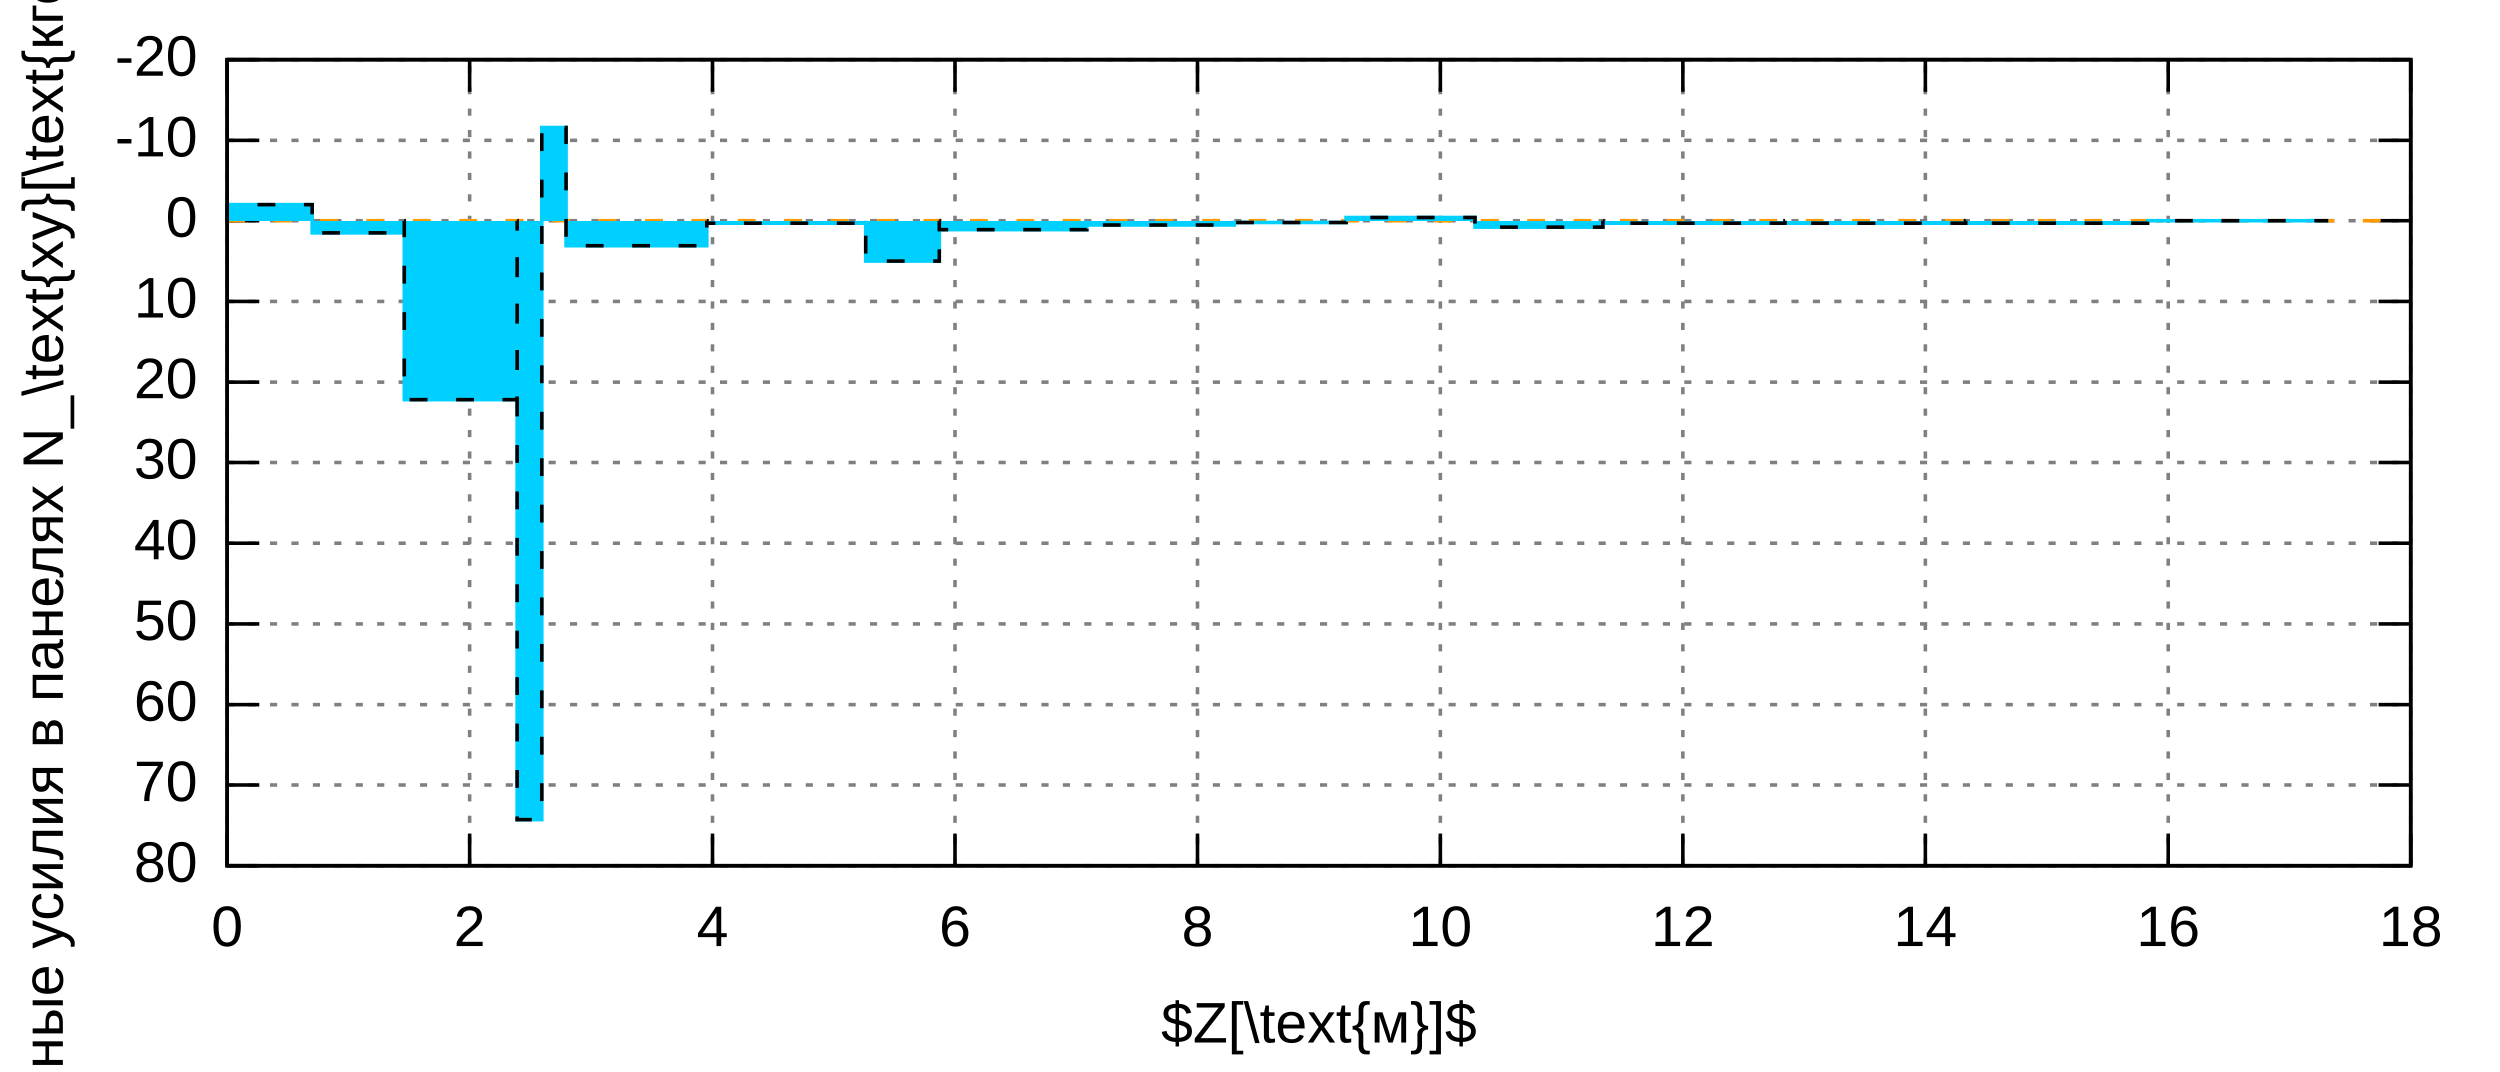
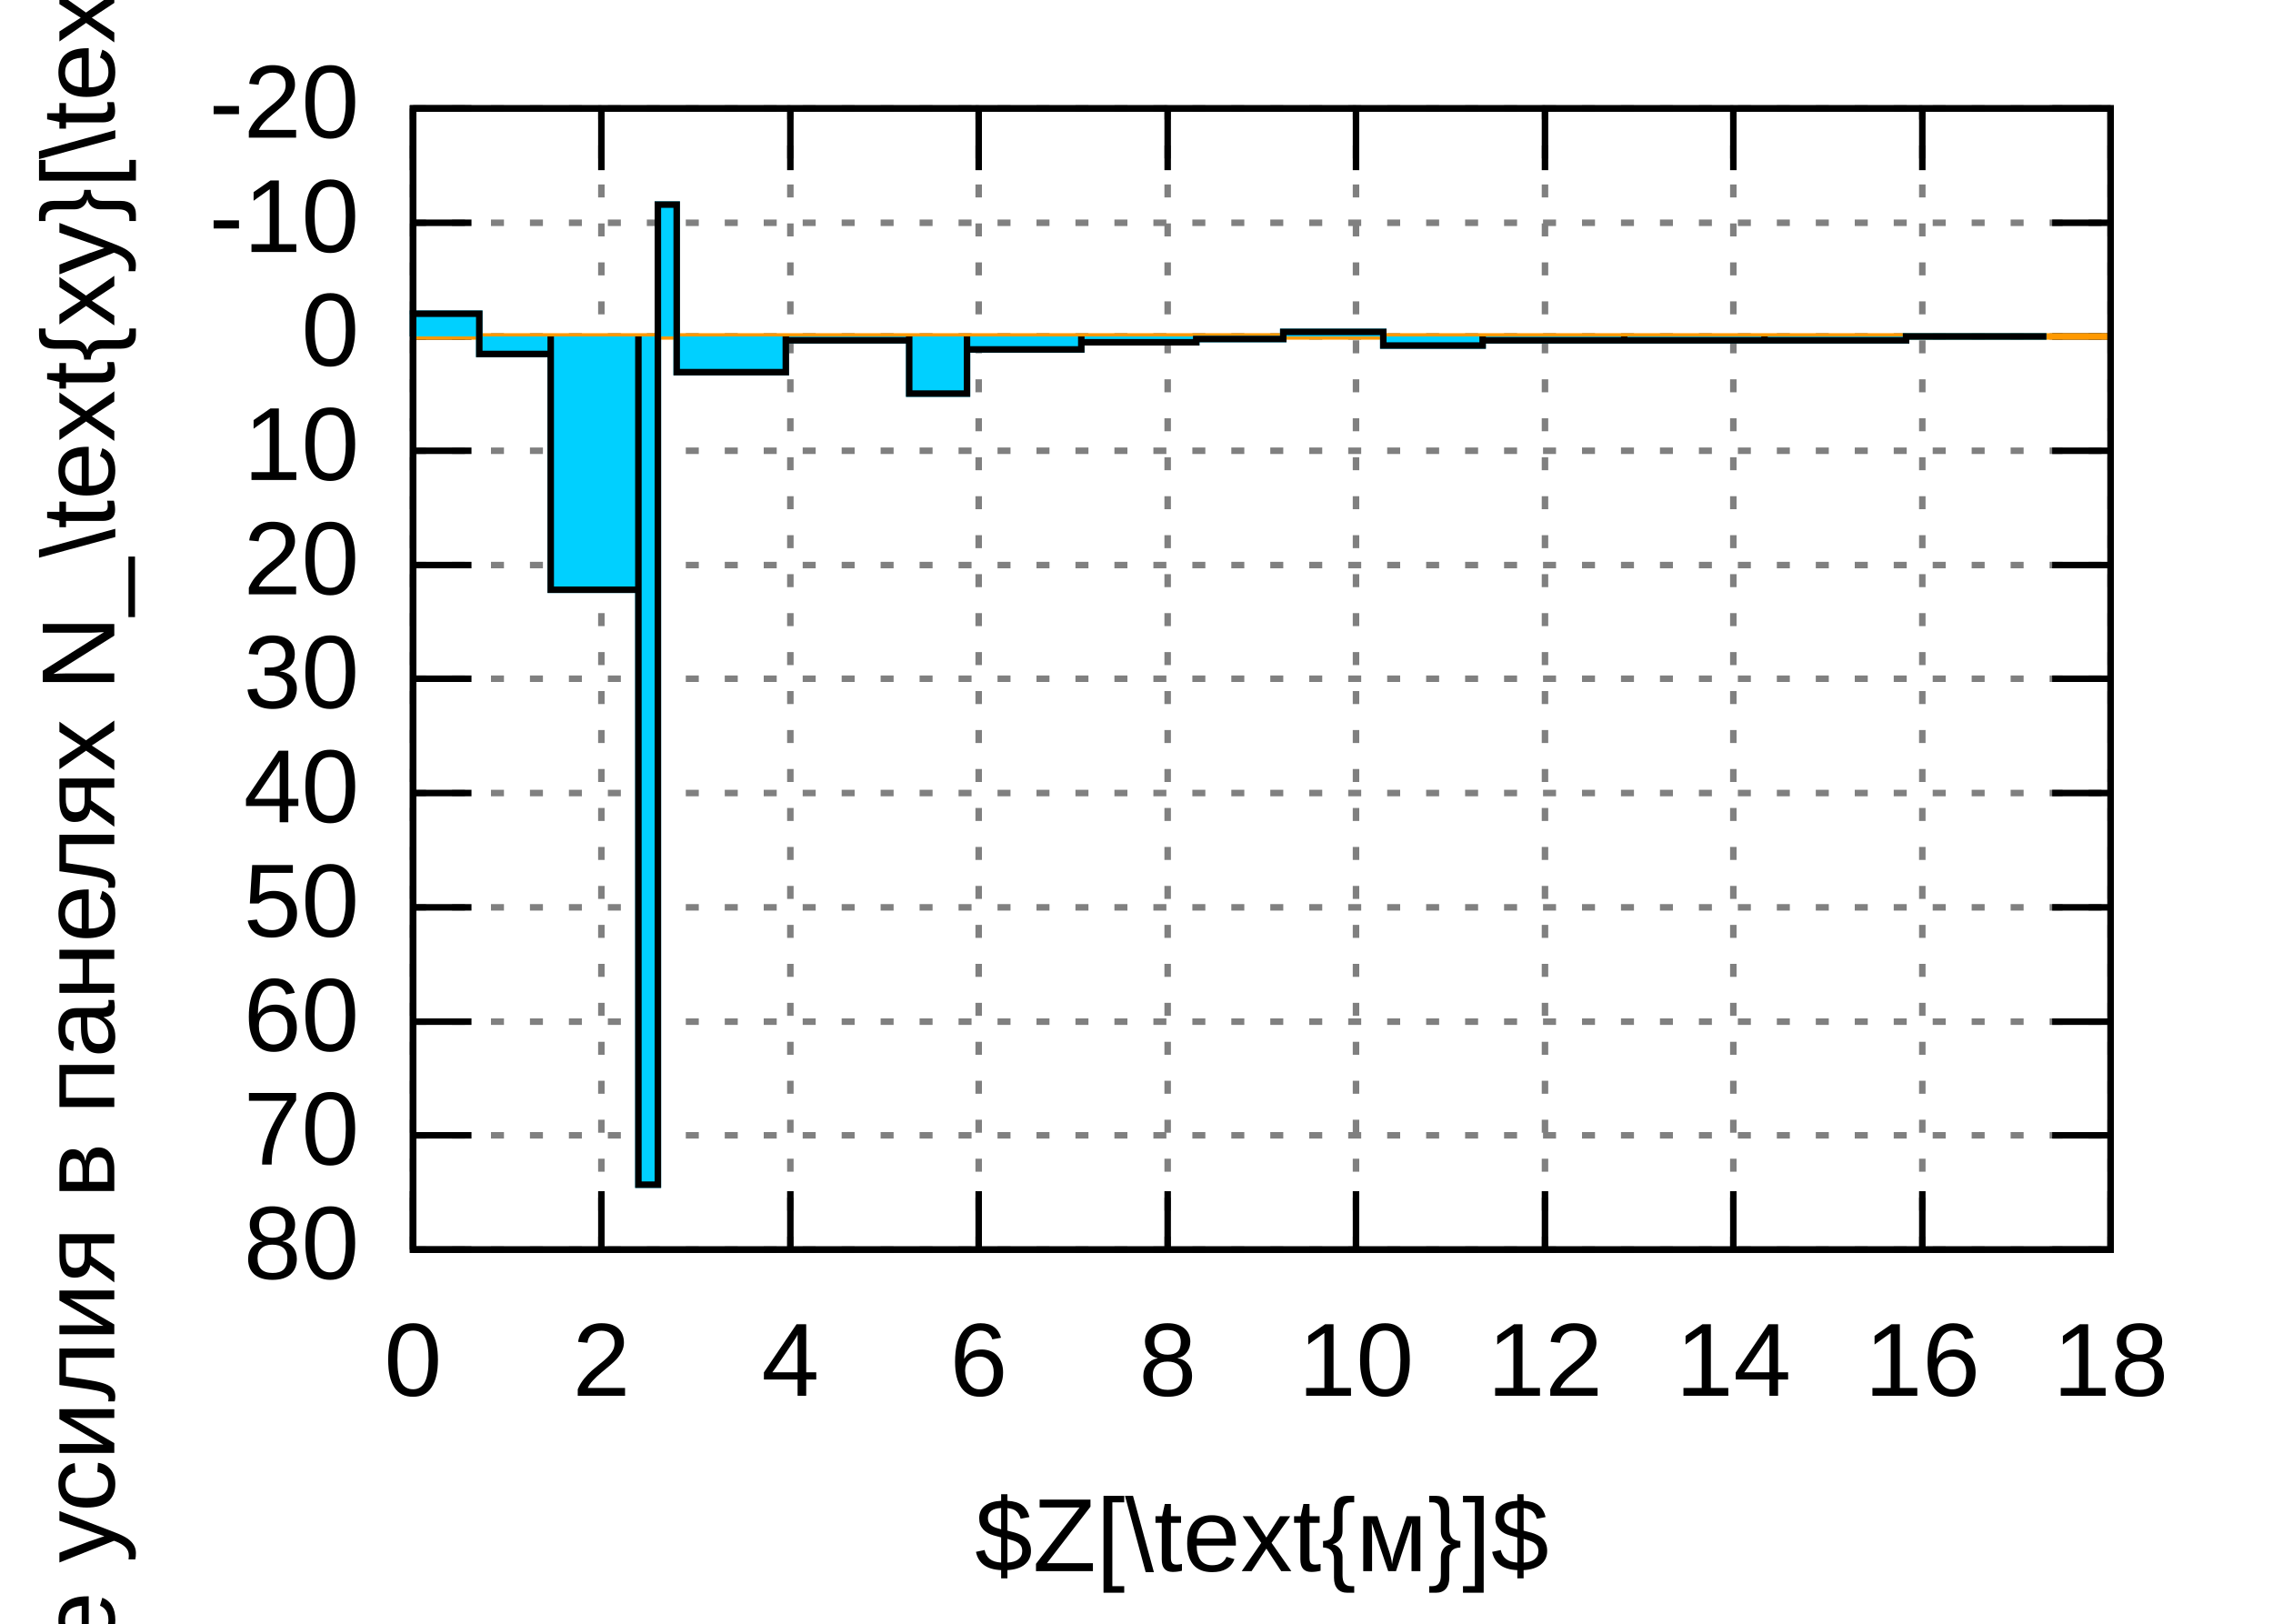
- <svg xmlns="http://www.w3.org/2000/svg" xmlns:xlink="http://www.w3.org/1999/xlink" width="700" height="300" viewBox="0 0 700 300">
+ <svg xmlns="http://www.w3.org/2000/svg" xmlns:xlink="http://www.w3.org/1999/xlink" width="350" height="250" viewBox="0 0 350 250">
  <g id="gnuplot_canvas">
-     <rect x="0" y="0" width="700" height="300" fill="none" />
+     <rect x="0" y="0" width="350" height="250" fill="none" />
    <defs>
      <circle id="gpDot" r="0.5" stroke-width="0.5" />
      <path id="gpPt0" stroke-width="0.222" stroke="currentColor" d="M-1,0 h2 M0,-1 v2" />
      <path id="gpPt1" stroke-width="0.222" stroke="currentColor" d="M-1,-1 L1,1 M1,-1 L-1,1" />
      <path id="gpPt2" stroke-width="0.222" stroke="currentColor" d="M-1,0 L1,0 M0,-1 L0,1 M-1,-1 L1,1 M-1,1 L1,-1" />
      <rect id="gpPt3" stroke-width="0.222" stroke="currentColor" x="-1" y="-1" width="2" height="2" />
      <rect id="gpPt4" stroke-width="0.222" stroke="currentColor" fill="currentColor" x="-1" y="-1" width="2" height="2" />
      <circle id="gpPt5" stroke-width="0.222" stroke="currentColor" cx="0" cy="0" r="1" />
      <use xlink:href="#gpPt5" id="gpPt6" fill="currentColor" stroke="none" />
      <path id="gpPt7" stroke-width="0.222" stroke="currentColor" d="M0,-1.33 L-1.33,0.67 L1.33,0.67 z" />
      <use xlink:href="#gpPt7" id="gpPt8" fill="currentColor" stroke="none" />
      <use xlink:href="#gpPt7" id="gpPt9" stroke="currentColor" transform="rotate(180)" />
      <use xlink:href="#gpPt9" id="gpPt10" fill="currentColor" stroke="none" />
      <use xlink:href="#gpPt3" id="gpPt11" stroke="currentColor" transform="rotate(45)" />
      <use xlink:href="#gpPt11" id="gpPt12" fill="currentColor" stroke="none" />
    </defs>
    <g style="fill:none; color:white; stroke:black; stroke-width:1.00; stroke-linecap:butt; stroke-linejoin:miter">
</g>
    <g style="fill:none; color:black; stroke:currentColor; stroke-width:1.00; stroke-linecap:butt; stroke-linejoin:miter">
</g>
    <g style="fill:none; color:gray; stroke:currentColor; stroke-width:1.00; stroke-linecap:butt; stroke-linejoin:miter">
-       <path stroke="gray" stroke-dasharray=" 2,4" class="gridline" d="M63.6,16.7 L675.0,16.7  " />
-     </g>
-     <g style="fill:none; color:black; stroke:currentColor; stroke-width:1.00; stroke-linecap:butt; stroke-linejoin:miter">
-       <path stroke="black" d="M63.6,16.7 L72.6,16.7 M675.0,16.7 L666.0,16.7  " />
+       <path stroke="gray" stroke-dasharray=" 2,4" class="gridline" d="M63.6,16.7 L325.0,16.7  h0.01" />
+     </g>
+     <g style="fill:none; color:black; stroke:currentColor; stroke-width:1.00; stroke-linecap:butt; stroke-linejoin:miter">
+       <path stroke="black" d="M63.6,16.7 L72.6,16.7 M325.0,16.7 L316.0,16.7  h0.01" />
      <g transform="translate(55.3,21.2)" style="stroke:none; fill:black; font-family:Arial; font-size:12.00pt; text-anchor:end">
        <text>-20</text>
      </g>
    </g>
    <g style="fill:none; color:gray; stroke:currentColor; stroke-width:1.00; stroke-linecap:butt; stroke-linejoin:miter">
-       <path stroke="gray" stroke-dasharray=" 2,4" class="gridline" d="M63.6,39.3 L675.0,39.3  " />
-     </g>
-     <g style="fill:none; color:black; stroke:currentColor; stroke-width:1.00; stroke-linecap:butt; stroke-linejoin:miter">
-       <path stroke="black" d="M63.6,39.3 L72.6,39.3 M675.0,39.3 L666.0,39.3  " />
-       <g transform="translate(55.3,43.8)" style="stroke:none; fill:black; font-family:Arial; font-size:12.00pt; text-anchor:end">
+       <path stroke="gray" stroke-dasharray=" 2,4" class="gridline" d="M63.6,34.3 L325.0,34.3  h0.01" />
+     </g>
+     <g style="fill:none; color:black; stroke:currentColor; stroke-width:1.00; stroke-linecap:butt; stroke-linejoin:miter">
+       <path stroke="black" d="M63.6,34.3 L72.6,34.3 M325.0,34.3 L316.0,34.3  h0.01" />
+       <g transform="translate(55.3,38.8)" style="stroke:none; fill:black; font-family:Arial; font-size:12.00pt; text-anchor:end">
        <text>-10</text>
      </g>
    </g>
    <g style="fill:none; color:gray; stroke:currentColor; stroke-width:1.00; stroke-linecap:butt; stroke-linejoin:miter">
-       <path stroke="gray" stroke-dasharray=" 2,4" class="gridline" d="M63.6,61.8 L675.0,61.8  " />
-     </g>
-     <g style="fill:none; color:black; stroke:currentColor; stroke-width:1.00; stroke-linecap:butt; stroke-linejoin:miter">
-       <path stroke="black" d="M63.6,61.8 L72.6,61.8 M675.0,61.8 L666.0,61.8  " />
-       <g transform="translate(55.3,66.3)" style="stroke:none; fill:black; font-family:Arial; font-size:12.00pt; text-anchor:end">
+       <path stroke="gray" stroke-dasharray=" 2,4" class="gridline" d="M63.6,51.8 L325.0,51.8  h0.01" />
+     </g>
+     <g style="fill:none; color:black; stroke:currentColor; stroke-width:1.00; stroke-linecap:butt; stroke-linejoin:miter">
+       <path stroke="black" d="M63.6,51.8 L72.6,51.8 M325.0,51.8 L316.0,51.8  h0.01" />
+       <g transform="translate(55.3,56.3)" style="stroke:none; fill:black; font-family:Arial; font-size:12.00pt; text-anchor:end">
        <text> 0</text>
      </g>
    </g>
    <g style="fill:none; color:gray; stroke:currentColor; stroke-width:1.00; stroke-linecap:butt; stroke-linejoin:miter">
-       <path stroke="gray" stroke-dasharray=" 2,4" class="gridline" d="M63.6,84.4 L675.0,84.4  " />
-     </g>
-     <g style="fill:none; color:black; stroke:currentColor; stroke-width:1.00; stroke-linecap:butt; stroke-linejoin:miter">
-       <path stroke="black" d="M63.6,84.4 L72.6,84.4 M675.0,84.4 L666.0,84.4  " />
-       <g transform="translate(55.3,88.9)" style="stroke:none; fill:black; font-family:Arial; font-size:12.00pt; text-anchor:end">
+       <path stroke="gray" stroke-dasharray=" 2,4" class="gridline" d="M63.6,69.4 L325.0,69.4  h0.01" />
+     </g>
+     <g style="fill:none; color:black; stroke:currentColor; stroke-width:1.00; stroke-linecap:butt; stroke-linejoin:miter">
+       <path stroke="black" d="M63.6,69.4 L72.6,69.4 M325.0,69.4 L316.0,69.4  h0.01" />
+       <g transform="translate(55.3,73.9)" style="stroke:none; fill:black; font-family:Arial; font-size:12.00pt; text-anchor:end">
        <text> 10</text>
      </g>
    </g>
    <g style="fill:none; color:gray; stroke:currentColor; stroke-width:1.00; stroke-linecap:butt; stroke-linejoin:miter">
-       <path stroke="gray" stroke-dasharray=" 2,4" class="gridline" d="M63.6,107.0 L675.0,107.0  " />
-     </g>
-     <g style="fill:none; color:black; stroke:currentColor; stroke-width:1.00; stroke-linecap:butt; stroke-linejoin:miter">
-       <path stroke="black" d="M63.6,107.0 L72.6,107.0 M675.0,107.0 L666.0,107.0  " />
-       <g transform="translate(55.3,111.5)" style="stroke:none; fill:black; font-family:Arial; font-size:12.00pt; text-anchor:end">
+       <path stroke="gray" stroke-dasharray=" 2,4" class="gridline" d="M63.6,87.0 L325.0,87.0  h0.01" />
+     </g>
+     <g style="fill:none; color:black; stroke:currentColor; stroke-width:1.00; stroke-linecap:butt; stroke-linejoin:miter">
+       <path stroke="black" d="M63.6,87.0 L72.6,87.0 M325.0,87.0 L316.0,87.0  h0.01" />
+       <g transform="translate(55.3,91.5)" style="stroke:none; fill:black; font-family:Arial; font-size:12.00pt; text-anchor:end">
        <text> 20</text>
      </g>
    </g>
    <g style="fill:none; color:gray; stroke:currentColor; stroke-width:1.00; stroke-linecap:butt; stroke-linejoin:miter">
-       <path stroke="gray" stroke-dasharray=" 2,4" class="gridline" d="M63.6,129.5 L675.0,129.5  " />
-     </g>
-     <g style="fill:none; color:black; stroke:currentColor; stroke-width:1.00; stroke-linecap:butt; stroke-linejoin:miter">
-       <path stroke="black" d="M63.6,129.5 L72.6,129.5 M675.0,129.5 L666.0,129.5  " />
-       <g transform="translate(55.3,134.0)" style="stroke:none; fill:black; font-family:Arial; font-size:12.00pt; text-anchor:end">
+       <path stroke="gray" stroke-dasharray=" 2,4" class="gridline" d="M63.6,104.5 L325.0,104.5  h0.01" />
+     </g>
+     <g style="fill:none; color:black; stroke:currentColor; stroke-width:1.00; stroke-linecap:butt; stroke-linejoin:miter">
+       <path stroke="black" d="M63.6,104.5 L72.6,104.5 M325.0,104.5 L316.0,104.5  h0.01" />
+       <g transform="translate(55.3,109.0)" style="stroke:none; fill:black; font-family:Arial; font-size:12.00pt; text-anchor:end">
        <text> 30</text>
      </g>
    </g>
    <g style="fill:none; color:gray; stroke:currentColor; stroke-width:1.00; stroke-linecap:butt; stroke-linejoin:miter">
-       <path stroke="gray" stroke-dasharray=" 2,4" class="gridline" d="M63.6,152.1 L675.0,152.1  " />
-     </g>
-     <g style="fill:none; color:black; stroke:currentColor; stroke-width:1.00; stroke-linecap:butt; stroke-linejoin:miter">
-       <path stroke="black" d="M63.6,152.1 L72.6,152.1 M675.0,152.1 L666.0,152.1  " />
-       <g transform="translate(55.3,156.6)" style="stroke:none; fill:black; font-family:Arial; font-size:12.00pt; text-anchor:end">
+       <path stroke="gray" stroke-dasharray=" 2,4" class="gridline" d="M63.6,122.1 L325.0,122.1  h0.01" />
+     </g>
+     <g style="fill:none; color:black; stroke:currentColor; stroke-width:1.00; stroke-linecap:butt; stroke-linejoin:miter">
+       <path stroke="black" d="M63.6,122.1 L72.6,122.1 M325.0,122.1 L316.0,122.1  h0.01" />
+       <g transform="translate(55.3,126.6)" style="stroke:none; fill:black; font-family:Arial; font-size:12.00pt; text-anchor:end">
        <text> 40</text>
      </g>
    </g>
    <g style="fill:none; color:gray; stroke:currentColor; stroke-width:1.00; stroke-linecap:butt; stroke-linejoin:miter">
-       <path stroke="gray" stroke-dasharray=" 2,4" class="gridline" d="M63.6,174.7 L675.0,174.7  " />
-     </g>
-     <g style="fill:none; color:black; stroke:currentColor; stroke-width:1.00; stroke-linecap:butt; stroke-linejoin:miter">
-       <path stroke="black" d="M63.6,174.7 L72.6,174.7 M675.0,174.7 L666.0,174.7  " />
-       <g transform="translate(55.3,179.2)" style="stroke:none; fill:black; font-family:Arial; font-size:12.00pt; text-anchor:end">
+       <path stroke="gray" stroke-dasharray=" 2,4" class="gridline" d="M63.6,139.7 L325.0,139.7  h0.01" />
+     </g>
+     <g style="fill:none; color:black; stroke:currentColor; stroke-width:1.00; stroke-linecap:butt; stroke-linejoin:miter">
+       <path stroke="black" d="M63.6,139.7 L72.6,139.7 M325.0,139.7 L316.0,139.7  h0.01" />
+       <g transform="translate(55.3,144.2)" style="stroke:none; fill:black; font-family:Arial; font-size:12.00pt; text-anchor:end">
        <text> 50</text>
      </g>
    </g>
    <g style="fill:none; color:gray; stroke:currentColor; stroke-width:1.00; stroke-linecap:butt; stroke-linejoin:miter">
-       <path stroke="gray" stroke-dasharray=" 2,4" class="gridline" d="M63.6,197.3 L675.0,197.3  " />
-     </g>
-     <g style="fill:none; color:black; stroke:currentColor; stroke-width:1.00; stroke-linecap:butt; stroke-linejoin:miter">
-       <path stroke="black" d="M63.6,197.3 L72.6,197.3 M675.0,197.3 L666.0,197.3  " />
-       <g transform="translate(55.3,201.8)" style="stroke:none; fill:black; font-family:Arial; font-size:12.00pt; text-anchor:end">
+       <path stroke="gray" stroke-dasharray=" 2,4" class="gridline" d="M63.6,157.3 L325.0,157.3  h0.01" />
+     </g>
+     <g style="fill:none; color:black; stroke:currentColor; stroke-width:1.00; stroke-linecap:butt; stroke-linejoin:miter">
+       <path stroke="black" d="M63.6,157.3 L72.6,157.3 M325.0,157.3 L316.0,157.3  h0.01" />
+       <g transform="translate(55.3,161.8)" style="stroke:none; fill:black; font-family:Arial; font-size:12.00pt; text-anchor:end">
        <text> 60</text>
      </g>
    </g>
    <g style="fill:none; color:gray; stroke:currentColor; stroke-width:1.00; stroke-linecap:butt; stroke-linejoin:miter">
-       <path stroke="gray" stroke-dasharray=" 2,4" class="gridline" d="M63.6,219.8 L675.0,219.8  " />
-     </g>
-     <g style="fill:none; color:black; stroke:currentColor; stroke-width:1.00; stroke-linecap:butt; stroke-linejoin:miter">
-       <path stroke="black" d="M63.6,219.8 L72.6,219.8 M675.0,219.8 L666.0,219.8  " />
-       <g transform="translate(55.3,224.3)" style="stroke:none; fill:black; font-family:Arial; font-size:12.00pt; text-anchor:end">
+       <path stroke="gray" stroke-dasharray=" 2,4" class="gridline" d="M63.6,174.8 L325.0,174.8  h0.01" />
+     </g>
+     <g style="fill:none; color:black; stroke:currentColor; stroke-width:1.00; stroke-linecap:butt; stroke-linejoin:miter">
+       <path stroke="black" d="M63.6,174.8 L72.6,174.8 M325.0,174.8 L316.0,174.8  h0.01" />
+       <g transform="translate(55.3,179.3)" style="stroke:none; fill:black; font-family:Arial; font-size:12.00pt; text-anchor:end">
        <text> 70</text>
      </g>
    </g>
    <g style="fill:none; color:gray; stroke:currentColor; stroke-width:1.00; stroke-linecap:butt; stroke-linejoin:miter">
-       <path stroke="gray" stroke-dasharray=" 2,4" class="gridline" d="M63.6,242.4 L675.0,242.4  " />
-     </g>
-     <g style="fill:none; color:black; stroke:currentColor; stroke-width:1.00; stroke-linecap:butt; stroke-linejoin:miter">
-       <path stroke="black" d="M63.6,242.4 L72.6,242.4 M675.0,242.4 L666.0,242.4  " />
-       <g transform="translate(55.3,246.9)" style="stroke:none; fill:black; font-family:Arial; font-size:12.00pt; text-anchor:end">
+       <path stroke="gray" stroke-dasharray=" 2,4" class="gridline" d="M63.6,192.4 L325.0,192.4  h0.01" />
+     </g>
+     <g style="fill:none; color:black; stroke:currentColor; stroke-width:1.00; stroke-linecap:butt; stroke-linejoin:miter">
+       <path stroke="black" d="M63.6,192.4 L72.6,192.4 M325.0,192.4 L316.0,192.4  h0.01" />
+       <g transform="translate(55.3,196.9)" style="stroke:none; fill:black; font-family:Arial; font-size:12.00pt; text-anchor:end">
        <text> 80</text>
      </g>
    </g>
    <g style="fill:none; color:gray; stroke:currentColor; stroke-width:1.00; stroke-linecap:butt; stroke-linejoin:miter">
-       <path stroke="gray" stroke-dasharray=" 2,4" class="gridline" d="M63.6,242.4 L63.6,16.7  " />
-     </g>
-     <g style="fill:none; color:black; stroke:currentColor; stroke-width:1.00; stroke-linecap:butt; stroke-linejoin:miter">
-       <path stroke="black" d="M63.6,242.4 L63.6,233.4 M63.6,16.7 L63.6,25.7  " />
-       <g transform="translate(63.6,264.9)" style="stroke:none; fill:black; font-family:Arial; font-size:12.00pt; text-anchor:middle">
+       <path stroke="gray" stroke-dasharray=" 2,4" class="gridline" d="M63.6,192.4 L63.6,16.7  h0.01" />
+     </g>
+     <g style="fill:none; color:black; stroke:currentColor; stroke-width:1.00; stroke-linecap:butt; stroke-linejoin:miter">
+       <path stroke="black" d="M63.6,192.4 L63.6,183.4 M63.6,16.7 L63.6,25.7  h0.01" />
+       <g transform="translate(63.6,214.9)" style="stroke:none; fill:black; font-family:Arial; font-size:12.00pt; text-anchor:middle">
        <text> 0</text>
      </g>
    </g>
    <g style="fill:none; color:gray; stroke:currentColor; stroke-width:1.00; stroke-linecap:butt; stroke-linejoin:miter">
-       <path stroke="gray" stroke-dasharray=" 2,4" class="gridline" d="M131.5,242.4 L131.5,16.7  " />
-     </g>
-     <g style="fill:none; color:black; stroke:currentColor; stroke-width:1.00; stroke-linecap:butt; stroke-linejoin:miter">
-       <path stroke="black" d="M131.5,242.4 L131.5,233.4 M131.5,16.7 L131.5,25.7  " />
-       <g transform="translate(131.5,264.9)" style="stroke:none; fill:black; font-family:Arial; font-size:12.00pt; text-anchor:middle">
+       <path stroke="gray" stroke-dasharray=" 2,4" class="gridline" d="M92.6,192.4 L92.6,16.7  h0.01" />
+     </g>
+     <g style="fill:none; color:black; stroke:currentColor; stroke-width:1.00; stroke-linecap:butt; stroke-linejoin:miter">
+       <path stroke="black" d="M92.6,192.4 L92.6,183.4 M92.6,16.7 L92.6,25.7  h0.01" />
+       <g transform="translate(92.6,214.9)" style="stroke:none; fill:black; font-family:Arial; font-size:12.00pt; text-anchor:middle">
        <text> 2</text>
      </g>
    </g>
    <g style="fill:none; color:gray; stroke:currentColor; stroke-width:1.00; stroke-linecap:butt; stroke-linejoin:miter">
-       <path stroke="gray" stroke-dasharray=" 2,4" class="gridline" d="M199.5,242.4 L199.5,16.7  " />
-     </g>
-     <g style="fill:none; color:black; stroke:currentColor; stroke-width:1.00; stroke-linecap:butt; stroke-linejoin:miter">
-       <path stroke="black" d="M199.5,242.4 L199.5,233.4 M199.5,16.7 L199.5,25.7  " />
-       <g transform="translate(199.5,264.9)" style="stroke:none; fill:black; font-family:Arial; font-size:12.00pt; text-anchor:middle">
+       <path stroke="gray" stroke-dasharray=" 2,4" class="gridline" d="M121.7,192.4 L121.7,16.7  h0.01" />
+     </g>
+     <g style="fill:none; color:black; stroke:currentColor; stroke-width:1.00; stroke-linecap:butt; stroke-linejoin:miter">
+       <path stroke="black" d="M121.7,192.4 L121.7,183.4 M121.7,16.7 L121.7,25.7  h0.01" />
+       <g transform="translate(121.7,214.9)" style="stroke:none; fill:black; font-family:Arial; font-size:12.00pt; text-anchor:middle">
        <text> 4</text>
      </g>
    </g>
    <g style="fill:none; color:gray; stroke:currentColor; stroke-width:1.00; stroke-linecap:butt; stroke-linejoin:miter">
-       <path stroke="gray" stroke-dasharray=" 2,4" class="gridline" d="M267.4,242.4 L267.4,16.7  " />
-     </g>
-     <g style="fill:none; color:black; stroke:currentColor; stroke-width:1.00; stroke-linecap:butt; stroke-linejoin:miter">
-       <path stroke="black" d="M267.4,242.4 L267.4,233.4 M267.4,16.7 L267.4,25.7  " />
-       <g transform="translate(267.4,264.9)" style="stroke:none; fill:black; font-family:Arial; font-size:12.00pt; text-anchor:middle">
+       <path stroke="gray" stroke-dasharray=" 2,4" class="gridline" d="M150.7,192.4 L150.7,16.7  h0.01" />
+     </g>
+     <g style="fill:none; color:black; stroke:currentColor; stroke-width:1.00; stroke-linecap:butt; stroke-linejoin:miter">
+       <path stroke="black" d="M150.7,192.4 L150.7,183.4 M150.7,16.7 L150.7,25.7  h0.01" />
+       <g transform="translate(150.7,214.9)" style="stroke:none; fill:black; font-family:Arial; font-size:12.00pt; text-anchor:middle">
        <text> 6</text>
      </g>
    </g>
    <g style="fill:none; color:gray; stroke:currentColor; stroke-width:1.00; stroke-linecap:butt; stroke-linejoin:miter">
-       <path stroke="gray" stroke-dasharray=" 2,4" class="gridline" d="M335.3,242.4 L335.3,16.7  " />
-     </g>
-     <g style="fill:none; color:black; stroke:currentColor; stroke-width:1.00; stroke-linecap:butt; stroke-linejoin:miter">
-       <path stroke="black" d="M335.3,242.4 L335.3,233.4 M335.3,16.7 L335.3,25.7  " />
-       <g transform="translate(335.3,264.9)" style="stroke:none; fill:black; font-family:Arial; font-size:12.00pt; text-anchor:middle">
+       <path stroke="gray" stroke-dasharray=" 2,4" class="gridline" d="M179.8,192.4 L179.8,16.7  h0.01" />
+     </g>
+     <g style="fill:none; color:black; stroke:currentColor; stroke-width:1.00; stroke-linecap:butt; stroke-linejoin:miter">
+       <path stroke="black" d="M179.8,192.4 L179.8,183.4 M179.8,16.7 L179.8,25.7  h0.01" />
+       <g transform="translate(179.8,214.9)" style="stroke:none; fill:black; font-family:Arial; font-size:12.00pt; text-anchor:middle">
        <text> 8</text>
      </g>
    </g>
    <g style="fill:none; color:gray; stroke:currentColor; stroke-width:1.00; stroke-linecap:butt; stroke-linejoin:miter">
-       <path stroke="gray" stroke-dasharray=" 2,4" class="gridline" d="M403.3,242.4 L403.3,16.7  " />
-     </g>
-     <g style="fill:none; color:black; stroke:currentColor; stroke-width:1.00; stroke-linecap:butt; stroke-linejoin:miter">
-       <path stroke="black" d="M403.3,242.4 L403.3,233.4 M403.3,16.7 L403.3,25.7  " />
-       <g transform="translate(403.3,264.9)" style="stroke:none; fill:black; font-family:Arial; font-size:12.00pt; text-anchor:middle">
+       <path stroke="gray" stroke-dasharray=" 2,4" class="gridline" d="M208.8,192.4 L208.8,16.7  h0.01" />
+     </g>
+     <g style="fill:none; color:black; stroke:currentColor; stroke-width:1.00; stroke-linecap:butt; stroke-linejoin:miter">
+       <path stroke="black" d="M208.8,192.4 L208.8,183.4 M208.8,16.7 L208.8,25.7  h0.01" />
+       <g transform="translate(208.8,214.9)" style="stroke:none; fill:black; font-family:Arial; font-size:12.00pt; text-anchor:middle">
        <text> 10</text>
      </g>
    </g>
    <g style="fill:none; color:gray; stroke:currentColor; stroke-width:1.00; stroke-linecap:butt; stroke-linejoin:miter">
-       <path stroke="gray" stroke-dasharray=" 2,4" class="gridline" d="M471.2,242.4 L471.2,16.7  " />
-     </g>
-     <g style="fill:none; color:black; stroke:currentColor; stroke-width:1.00; stroke-linecap:butt; stroke-linejoin:miter">
-       <path stroke="black" d="M471.2,242.4 L471.2,233.4 M471.2,16.7 L471.2,25.7  " />
-       <g transform="translate(471.2,264.9)" style="stroke:none; fill:black; font-family:Arial; font-size:12.00pt; text-anchor:middle">
+       <path stroke="gray" stroke-dasharray=" 2,4" class="gridline" d="M237.9,192.4 L237.9,16.7  h0.01" />
+     </g>
+     <g style="fill:none; color:black; stroke:currentColor; stroke-width:1.00; stroke-linecap:butt; stroke-linejoin:miter">
+       <path stroke="black" d="M237.9,192.4 L237.9,183.4 M237.9,16.7 L237.9,25.7  h0.01" />
+       <g transform="translate(237.9,214.9)" style="stroke:none; fill:black; font-family:Arial; font-size:12.00pt; text-anchor:middle">
        <text> 12</text>
      </g>
    </g>
    <g style="fill:none; color:gray; stroke:currentColor; stroke-width:1.00; stroke-linecap:butt; stroke-linejoin:miter">
-       <path stroke="gray" stroke-dasharray=" 2,4" class="gridline" d="M539.1,242.4 L539.1,16.7  " />
-     </g>
-     <g style="fill:none; color:black; stroke:currentColor; stroke-width:1.00; stroke-linecap:butt; stroke-linejoin:miter">
-       <path stroke="black" d="M539.1,242.4 L539.1,233.4 M539.1,16.7 L539.1,25.7  " />
-       <g transform="translate(539.1,264.9)" style="stroke:none; fill:black; font-family:Arial; font-size:12.00pt; text-anchor:middle">
+       <path stroke="gray" stroke-dasharray=" 2,4" class="gridline" d="M266.9,192.4 L266.9,16.7  h0.01" />
+     </g>
+     <g style="fill:none; color:black; stroke:currentColor; stroke-width:1.00; stroke-linecap:butt; stroke-linejoin:miter">
+       <path stroke="black" d="M266.9,192.4 L266.9,183.4 M266.9,16.7 L266.9,25.7  h0.01" />
+       <g transform="translate(266.9,214.9)" style="stroke:none; fill:black; font-family:Arial; font-size:12.00pt; text-anchor:middle">
        <text> 14</text>
      </g>
    </g>
    <g style="fill:none; color:gray; stroke:currentColor; stroke-width:1.00; stroke-linecap:butt; stroke-linejoin:miter">
-       <path stroke="gray" stroke-dasharray=" 2,4" class="gridline" d="M607.1,242.4 L607.1,16.7  " />
-     </g>
-     <g style="fill:none; color:black; stroke:currentColor; stroke-width:1.00; stroke-linecap:butt; stroke-linejoin:miter">
-       <path stroke="black" d="M607.1,242.4 L607.1,233.4 M607.1,16.7 L607.1,25.7  " />
-       <g transform="translate(607.1,264.9)" style="stroke:none; fill:black; font-family:Arial; font-size:12.00pt; text-anchor:middle">
+       <path stroke="gray" stroke-dasharray=" 2,4" class="gridline" d="M296.0,192.4 L296.0,16.7  h0.01" />
+     </g>
+     <g style="fill:none; color:black; stroke:currentColor; stroke-width:1.00; stroke-linecap:butt; stroke-linejoin:miter">
+       <path stroke="black" d="M296.0,192.4 L296.0,183.4 M296.0,16.7 L296.0,25.7  h0.01" />
+       <g transform="translate(296.0,214.9)" style="stroke:none; fill:black; font-family:Arial; font-size:12.00pt; text-anchor:middle">
        <text> 16</text>
      </g>
    </g>
    <g style="fill:none; color:gray; stroke:currentColor; stroke-width:1.00; stroke-linecap:butt; stroke-linejoin:miter">
-       <path stroke="gray" stroke-dasharray=" 2,4" class="gridline" d="M675.0,242.4 L675.0,16.7  " />
-     </g>
-     <g style="fill:none; color:black; stroke:currentColor; stroke-width:1.00; stroke-linecap:butt; stroke-linejoin:miter">
-       <path stroke="black" d="M675.0,242.4 L675.0,233.4 M675.0,16.7 L675.0,25.7  " />
-       <g transform="translate(675.0,264.9)" style="stroke:none; fill:black; font-family:Arial; font-size:12.00pt; text-anchor:middle">
+       <path stroke="gray" stroke-dasharray=" 2,4" class="gridline" d="M325.0,192.4 L325.0,16.7  h0.01" />
+     </g>
+     <g style="fill:none; color:black; stroke:currentColor; stroke-width:1.00; stroke-linecap:butt; stroke-linejoin:miter">
+       <path stroke="black" d="M325.0,192.4 L325.0,183.4 M325.0,16.7 L325.0,25.7  h0.01" />
+       <g transform="translate(325.0,214.9)" style="stroke:none; fill:black; font-family:Arial; font-size:12.00pt; text-anchor:middle">
        <text> 18</text>
      </g>
    </g>
    <g style="fill:none; color:#FF9900; stroke:currentColor; stroke-width:1.00; stroke-linecap:butt; stroke-linejoin:miter">
-       <path stroke="#FF9900" stroke-dasharray=" 5,8" d="M63.6,61.8 L675.0,61.8  " />
-     </g>
-     <g style="fill:none; color:black; stroke:currentColor; stroke-width:1.00; stroke-linecap:butt; stroke-linejoin:miter">
-       <path stroke="black" d="M63.6,16.7 L63.6,242.4 L675.0,242.4 L675.0,16.7 L63.6,16.7 Z  " />
-       <g transform="translate(17.6,129.6) rotate(270)" style="stroke:none; fill:black; font-family:Arial; font-size:12.00pt; text-anchor:middle">
+       <path stroke="#FF9900" d="M63.6,51.8 L325.0,51.8  h0.01" />
+     </g>
+     <g style="fill:none; color:black; stroke:currentColor; stroke-width:1.00; stroke-linecap:butt; stroke-linejoin:miter">
+       <path stroke="black" d="M63.6,16.7 L63.6,192.4 L325.0,192.4 L325.0,16.7 L63.6,16.7 Z  h0.01" />
+       <g transform="translate(17.6,104.6) rotate(270)" style="stroke:none; fill:black; font-family:Arial; font-size:12.00pt; text-anchor:middle">
        <text>$Погонные усилия в панелях N_\text{xy}[\text{кгс}/\text{мм}]$</text>
      </g>
-       <g transform="translate(369.3,291.9)" style="stroke:none; fill:black; font-family:Arial; font-size:12.00pt; text-anchor:middle">
+       <g transform="translate(194.3,241.9)" style="stroke:none; fill:black; font-family:Arial; font-size:12.00pt; text-anchor:middle">
        <text>$Z[\text{м}]$</text>
      </g>
    </g>
    <g id="gnuplot_plot_1">
      <g style="fill:none; color:red; stroke:currentColor; stroke-width:1.00; stroke-linecap:butt; stroke-linejoin:miter">
        <g style="stroke:none; shape-rendering:crispEdges">
-           <polygon fill="rgb(  0, 208, 255)" points="63.6,61.8 63.6,61.8 63.6,57.3 87.4,57.3 87.4,61.8 87.4,65.2 113.2,65.2 113.2,61.8 113.2,111.9 144.8,111.9 144.8,61.8 144.8,229.5 151.7,229.5 151.7,61.8 151.7,35.7 158.5,35.7 158.5,61.8 158.5,68.8 197.9,68.8 197.9,61.8 197.9,62.5 242.4,62.5 242.4,61.8 242.4,73.1 263.0,73.1 263.0,61.8 263.0,64.3 304.3,64.3 304.3,61.8 304.3,63.0 345.6,63.0 345.6,61.8 345.6,62.3 376.9,62.3 376.9,61.8 376.9,60.9 413.0,60.9 413.0,61.8 413.0,63.6 448.8,63.6 448.8,61.8 448.8,62.5 499.8,62.5 499.8,61.8 499.8,62.5 550.4,62.5 550.4,61.8 550.4,62.5 601.3,62.5 601.3,61.8 601.3,61.8 651.9,61.8 651.9,61.8 " />
+           <polygon fill="rgb(  0, 208, 255)" points="63.6,51.8 63.6,51.8 63.6,48.3 73.8,48.3 73.8,51.8 73.8,54.5 84.8,54.5 84.8,51.8 84.8,90.8 98.3,90.8 98.3,51.8 98.3,182.4 101.3,182.4 101.3,51.8 101.3,31.5 104.2,31.5 104.2,51.8 104.2,57.3 121.0,57.3 121.0,51.8 121.0,52.4 140.0,52.4 140.0,51.8 140.0,60.6 148.9,60.6 148.9,51.8 148.9,53.8 166.5,53.8 166.5,51.8 166.5,52.7 184.2,52.7 184.2,51.8 184.2,52.2 197.6,52.2 197.6,51.8 197.6,51.1 213.0,51.1 213.0,51.8 213.0,53.2 228.3,53.2 228.3,51.8 228.3,52.4 250.1,52.4 250.1,51.8 250.1,52.4 271.7,52.4 271.7,51.8 271.7,52.4 293.5,52.4 293.5,51.8 293.5,51.8 315.1,51.8 315.1,51.8 " />
        </g>
-         <path stroke="rgb(  0, 208, 255)" d="M63.6,61.8 L63.6,57.3 L87.4,57.3 L87.4,61.8 L87.4,65.2 L113.2,65.2 L113.2,61.8 L113.2,111.9    L144.8,111.9 L144.8,61.8 L144.8,229.5 L151.7,229.5 L151.7,61.8 L151.7,35.7 L158.5,35.7 L158.5,61.8    L158.5,68.8 L197.9,68.8 L197.9,61.8 L197.9,62.5 L242.4,62.5 L242.4,61.8 L242.4,73.1 L263.0,73.1    L263.0,61.8 L263.0,64.3 L304.3,64.3 L304.3,61.8 L304.3,63.0 L345.6,63.0 L345.6,61.8 L345.6,62.3    L376.9,62.3 L376.9,61.8 L376.9,60.9 L413.0,60.9 L413.0,61.8 L413.0,63.6 L448.8,63.6 L448.8,61.8    L448.8,62.5 L499.8,62.5 L499.8,61.8 L499.8,62.5 L550.4,62.5 L550.4,61.8 L550.4,62.5 L601.3,62.5    L601.3,61.8 L651.9,61.8  " />
+         <path stroke="rgb(  0, 208, 255)" d="M63.6,51.8 L63.6,48.3 L73.8,48.3 L73.8,51.8 L73.8,54.5 L84.8,54.5 L84.8,51.8 L84.8,90.8    L98.3,90.8 L98.3,51.8 L98.3,182.4 L101.3,182.4 L101.3,51.8 L101.3,31.5 L104.2,31.5 L104.2,51.8    L104.2,57.3 L121.0,57.3 L121.0,51.8 L121.0,52.4 L140.0,52.4 L140.0,51.8 L140.0,60.6 L148.9,60.6    L148.9,51.8 L148.9,53.8 L166.5,53.8 L166.5,51.8 L166.5,52.7 L184.2,52.7 L184.2,51.8 L184.2,52.2    L197.6,52.2 L197.6,51.8 L197.6,51.1 L213.0,51.1 L213.0,51.8 L213.0,53.2 L228.3,53.2 L228.3,51.8    L228.3,52.4 L250.1,52.4 L250.1,51.8 L250.1,52.4 L271.7,52.4 L271.7,51.8 L271.7,52.4 L293.5,52.4    L293.5,51.8 L315.1,51.8  h0.01" />
      </g>
    </g>
    <g id="gnuplot_plot_2">
      <g style="fill:none; color:green; stroke:currentColor; stroke-width:1.00; stroke-linecap:butt; stroke-linejoin:miter">
-         <path stroke="rgb(  0,   0,   0)" stroke-dasharray=" 5,8" d="M63.6,61.8 L63.6,57.3 L87.4,57.3 L87.4,61.8 L87.4,65.2 L113.2,65.2 L113.2,61.8 L113.2,111.9    L144.8,111.9 L144.8,61.8 L144.8,229.5 L151.7,229.5 L151.7,61.8 L151.7,35.7 L158.5,35.7 L158.5,61.8    L158.5,68.8 L197.9,68.8 L197.9,61.8 L197.9,62.5 L242.4,62.5 L242.4,61.8 L242.4,73.1 L263.0,73.1    L263.0,61.8 L263.0,64.3 L304.3,64.3 L304.3,61.8 L304.3,63.0 L345.6,63.0 L345.6,61.8 L345.6,62.3    L376.9,62.3 L376.9,61.8 L376.9,60.9 L413.0,60.9 L413.0,61.8 L413.0,63.6 L448.8,63.6 L448.8,61.8    L448.8,62.5 L499.8,62.5 L499.8,61.8 L499.8,62.5 L550.4,62.5 L550.4,61.8 L550.4,62.5 L601.3,62.5    L601.3,61.8 L651.9,61.8  " />
-       </g>
-     </g>
-     <g style="fill:none; color:black; stroke:currentColor; stroke-width:1.00; stroke-linecap:butt; stroke-linejoin:miter">
-       <path stroke="black" d="M63.6,16.7 L63.6,242.4 L675.0,242.4 L675.0,16.7 L63.6,16.7 Z  " />
+         <path stroke="rgb(  0,   0,   0)" d="M63.6,51.8 L63.6,48.3 L73.8,48.3 L73.8,51.8 L73.8,54.5 L84.8,54.5 L84.8,51.8 L84.8,90.8    L98.3,90.8 L98.3,51.8 L98.3,182.4 L101.3,182.4 L101.3,51.8 L101.3,31.5 L104.2,31.5 L104.2,51.8    L104.2,57.3 L121.0,57.3 L121.0,51.8 L121.0,52.4 L140.0,52.4 L140.0,51.8 L140.0,60.6 L148.9,60.6    L148.9,51.8 L148.9,53.8 L166.5,53.8 L166.5,51.8 L166.5,52.7 L184.2,52.7 L184.2,51.8 L184.2,52.2    L197.6,52.2 L197.6,51.8 L197.6,51.1 L213.0,51.1 L213.0,51.8 L213.0,53.2 L228.3,53.2 L228.3,51.8    L228.3,52.4 L250.1,52.4 L250.1,51.8 L250.1,52.4 L271.7,52.4 L271.7,51.8 L271.7,52.4 L293.5,52.4    L293.5,51.8 L315.1,51.8  h0.01" />
+       </g>
+     </g>
+     <g style="fill:none; color:black; stroke:currentColor; stroke-width:1.00; stroke-linecap:butt; stroke-linejoin:miter">
+       <path stroke="black" d="M63.6,16.7 L63.6,192.4 L325.0,192.4 L325.0,16.7 L63.6,16.7 Z  h0.01" />
    </g>
  </g>
</svg>
